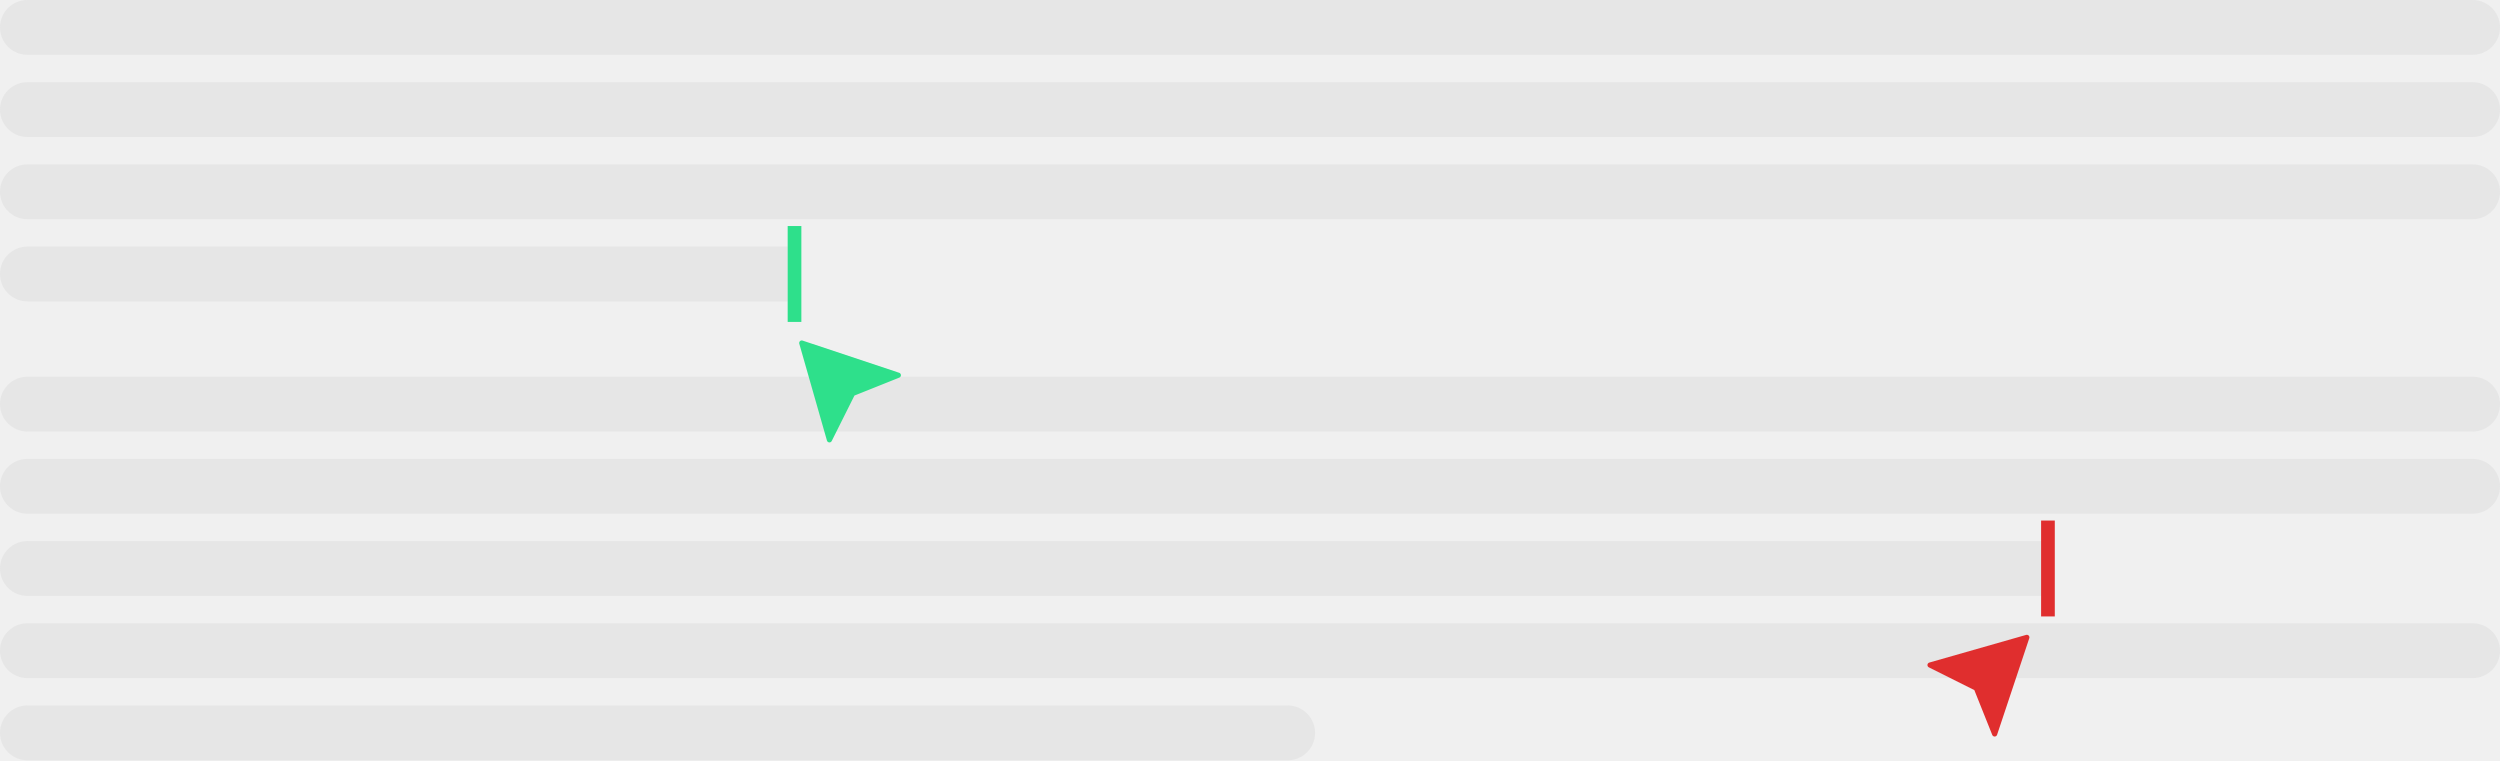
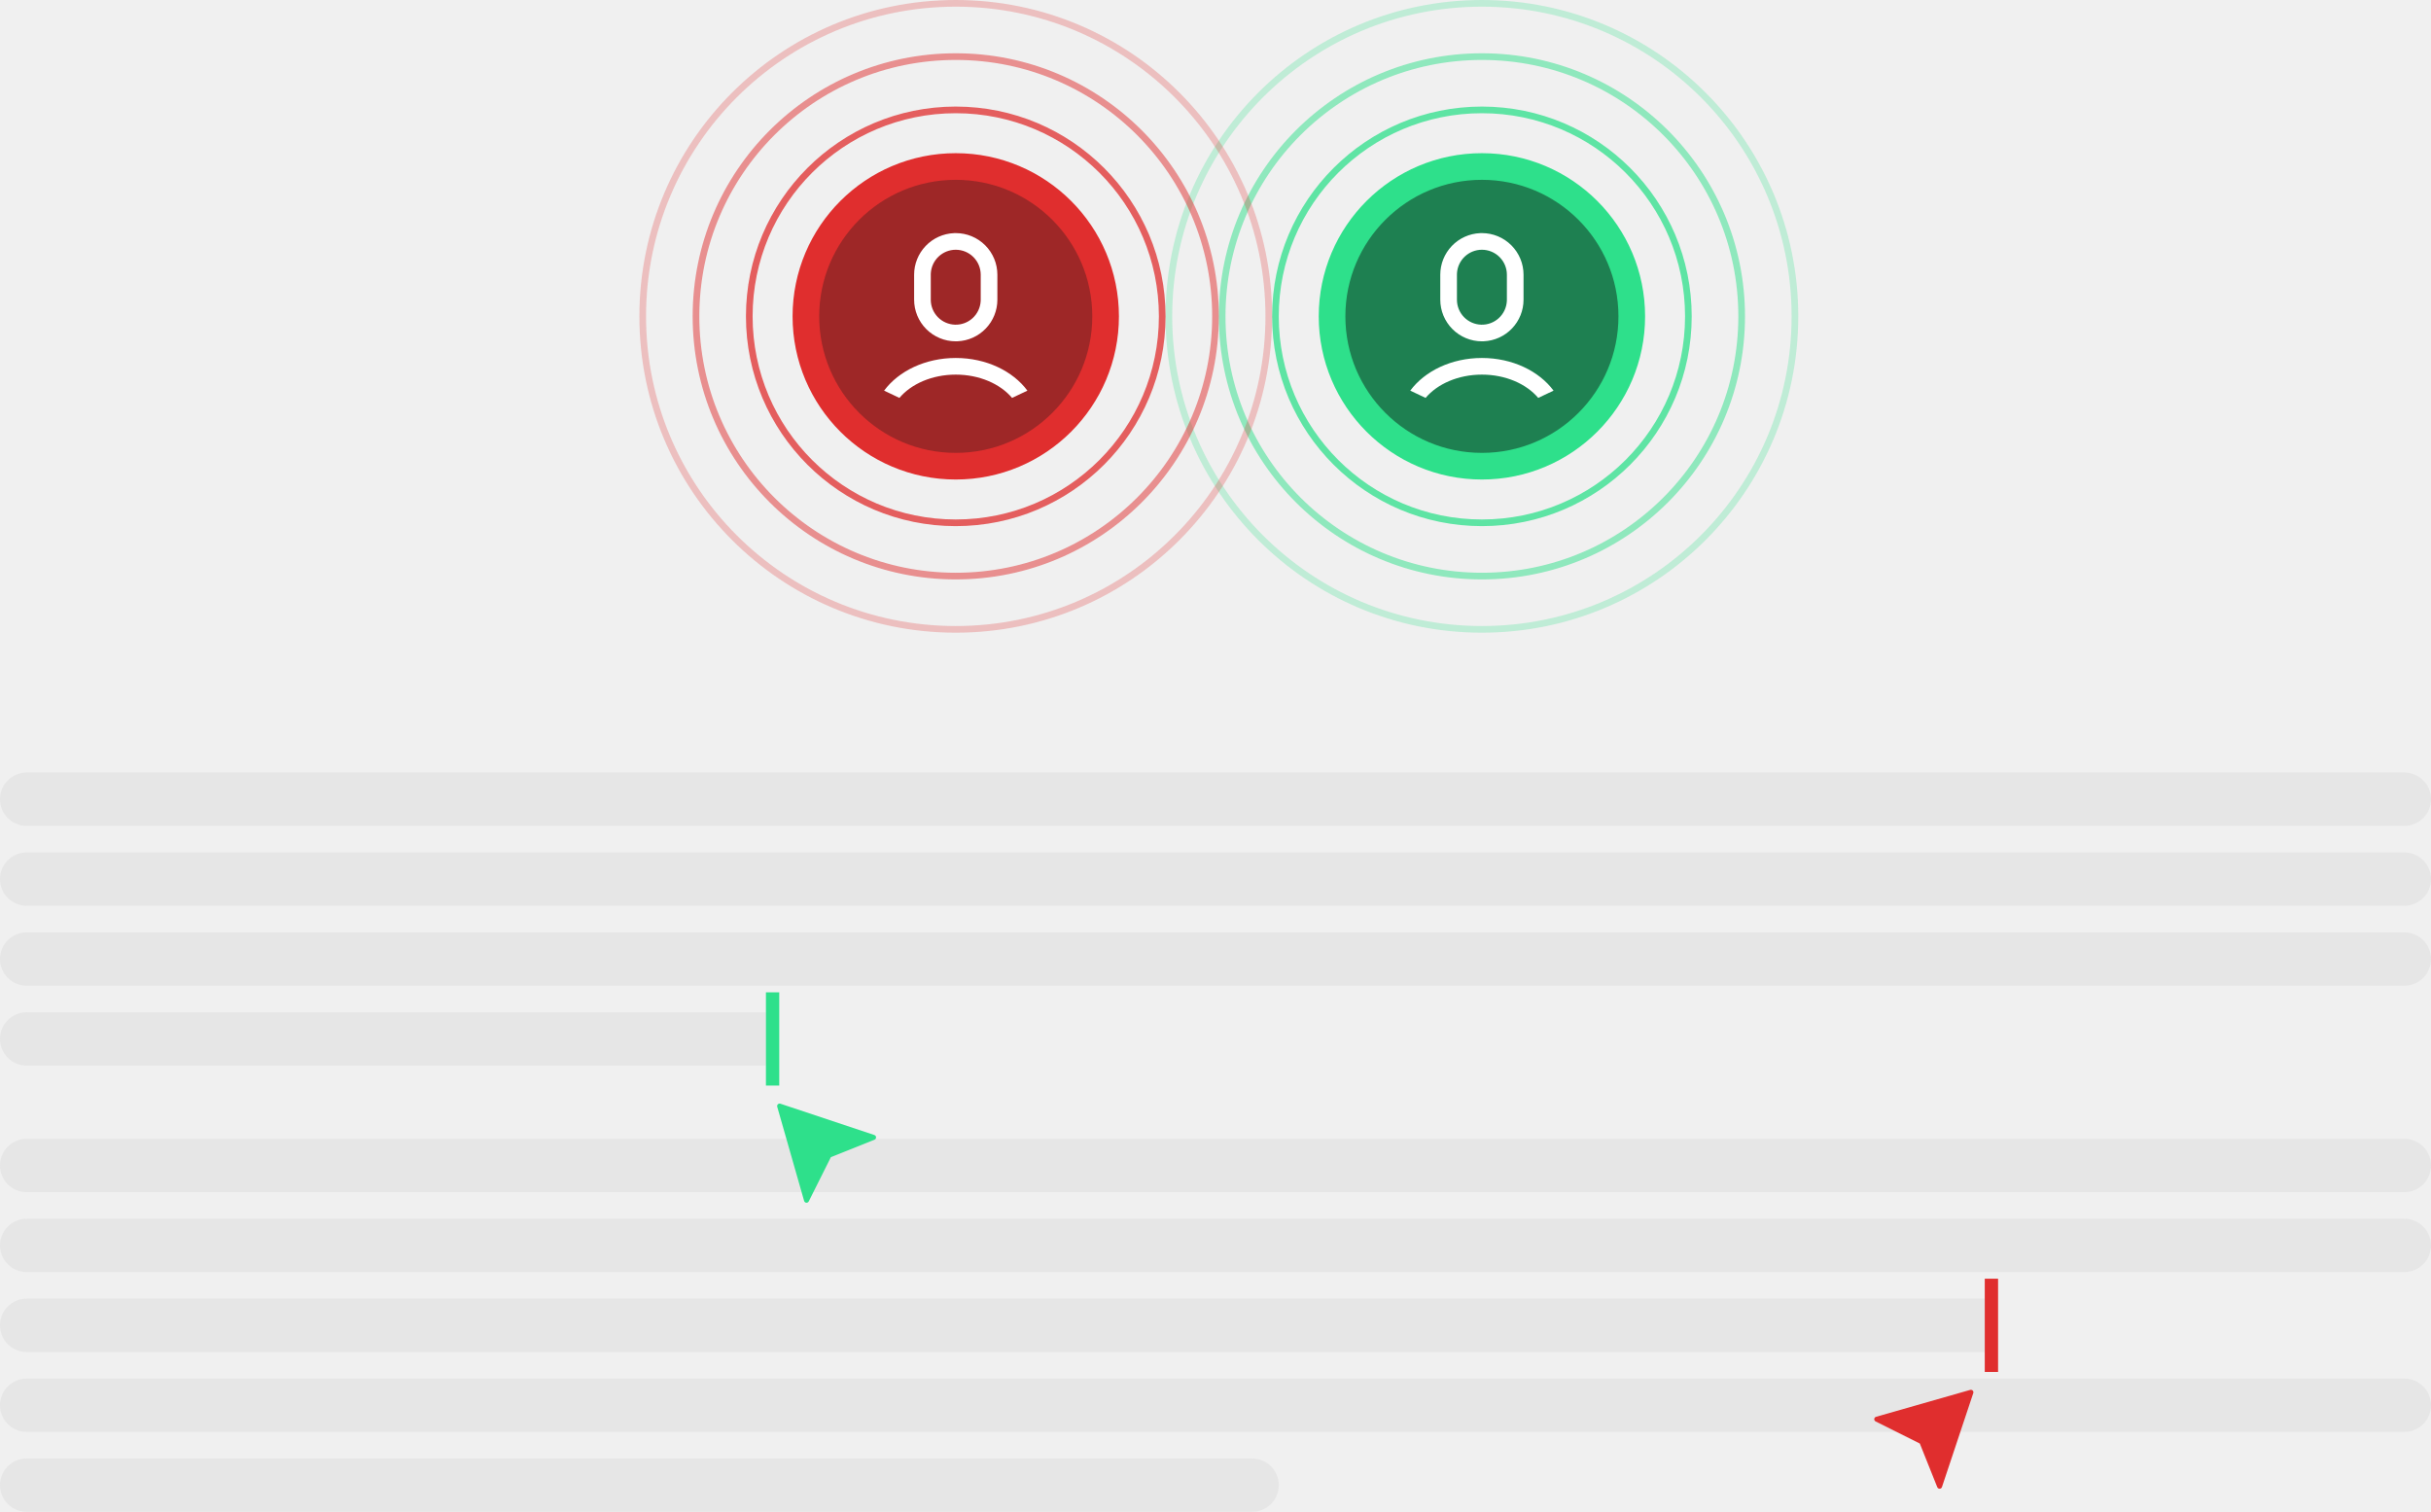
- <svg xmlns="http://www.w3.org/2000/svg" width="365" height="111" viewBox="0 0 365 111" fill="none">
-   <rect opacity="0.25" width="365" height="8" rx="4" fill="#4F4F4F" fill-opacity="0.25" />
-   <rect opacity="0.25" y="12" width="365" height="8" rx="4" fill="#4F4F4F" fill-opacity="0.25" />
-   <rect opacity="0.25" y="24" width="365" height="8" rx="4" fill="#4F4F4F" fill-opacity="0.25" />
-   <path opacity="0.25" d="M0 40C0 37.791 1.791 36 4 36H115V44H4C1.791 44 0 42.209 0 40Z" fill="#4F4F4F" fill-opacity="0.25" />
-   <rect opacity="0.25" y="55" width="365" height="8" rx="4" fill="#4F4F4F" fill-opacity="0.25" />
-   <rect opacity="0.25" y="67" width="365" height="8" rx="4" fill="#4F4F4F" fill-opacity="0.25" />
-   <path opacity="0.25" d="M0 83C0 80.791 1.791 79 4 79H298V87H4C1.791 87 0 85.209 0 83Z" fill="#4F4F4F" fill-opacity="0.25" />
-   <rect opacity="0.25" y="91" width="365" height="8" rx="4" fill="#4F4F4F" fill-opacity="0.25" />
-   <rect opacity="0.25" y="103" width="192" height="8" rx="4" fill="#4F4F4F" fill-opacity="0.25" />
-   <g clip-path="url(#clip0_1422_977)">
-     <path d="M117.175 49.725L131.279 54.426C131.352 54.45 131.416 54.496 131.462 54.557C131.507 54.619 131.533 54.694 131.536 54.77C131.538 54.847 131.517 54.923 131.474 54.987C131.432 55.051 131.371 55.101 131.3 55.13L124.75 57.75L121.431 64.387C121.397 64.455 121.344 64.51 121.278 64.547C121.212 64.584 121.136 64.6 121.061 64.593C120.986 64.586 120.915 64.556 120.856 64.508C120.798 64.46 120.756 64.395 120.735 64.323L116.695 50.183C116.676 50.117 116.676 50.048 116.694 49.982C116.712 49.916 116.747 49.856 116.797 49.809C116.846 49.762 116.907 49.729 116.974 49.714C117.041 49.699 117.11 49.703 117.175 49.725V49.725Z" fill="#2EE08B" />
+ <svg xmlns="http://www.w3.org/2000/svg" width="365" height="227" viewBox="0 0 365 227" fill="none">
+   <rect opacity="0.25" y="116" width="365" height="8" rx="4" fill="#4F4F4F" fill-opacity="0.25" />
+   <rect opacity="0.25" y="128" width="365" height="8" rx="4" fill="#4F4F4F" fill-opacity="0.25" />
+   <rect opacity="0.25" y="140" width="365" height="8" rx="4" fill="#4F4F4F" fill-opacity="0.25" />
+   <path opacity="0.25" d="M0 156C0 153.791 1.791 152 4 152H115V160H4C1.791 160 0 158.209 0 156Z" fill="#4F4F4F" fill-opacity="0.25" />
+   <rect opacity="0.25" y="171" width="365" height="8" rx="4" fill="#4F4F4F" fill-opacity="0.25" />
+   <rect opacity="0.25" y="183" width="365" height="8" rx="4" fill="#4F4F4F" fill-opacity="0.25" />
+   <path opacity="0.25" d="M0 199C0 196.791 1.791 195 4 195H298V203H4C1.791 203 0 201.209 0 199Z" fill="#4F4F4F" fill-opacity="0.25" />
+   <rect opacity="0.25" y="207" width="365" height="8" rx="4" fill="#4F4F4F" fill-opacity="0.25" />
+   <rect opacity="0.25" y="219" width="192" height="8" rx="4" fill="#4F4F4F" fill-opacity="0.25" />
+   <g clip-path="url(#clip0_1436_1005)">
+     <path d="M117.175 165.725L131.279 170.426C131.352 170.45 131.416 170.496 131.462 170.558C131.507 170.619 131.533 170.693 131.536 170.77C131.538 170.847 131.517 170.923 131.474 170.987C131.432 171.052 131.371 171.101 131.3 171.13L124.75 173.75L121.431 180.387C121.397 180.455 121.344 180.51 121.278 180.547C121.212 180.584 121.136 180.6 121.061 180.593C120.986 180.586 120.915 180.556 120.856 180.508C120.798 180.46 120.756 180.395 120.735 180.323L116.695 166.183C116.676 166.117 116.676 166.048 116.694 165.982C116.712 165.916 116.747 165.856 116.797 165.809C116.846 165.762 116.907 165.729 116.974 165.714C117.041 165.699 117.11 165.703 117.175 165.725V165.725Z" fill="#2EE08B" />
  </g>
-   <g clip-path="url(#clip1_1422_977)">
-     <path d="M296.275 93.175L291.574 107.279C291.55 107.352 291.504 107.416 291.442 107.462C291.381 107.507 291.307 107.533 291.23 107.536C291.153 107.538 291.077 107.517 291.013 107.474C290.948 107.432 290.899 107.371 290.87 107.3L288.25 100.75L281.613 97.431C281.545 97.397 281.49 97.344 281.453 97.278C281.416 97.212 281.4 97.136 281.407 97.061C281.414 96.986 281.444 96.915 281.492 96.856C281.54 96.798 281.605 96.756 281.677 96.735L295.817 92.695C295.883 92.676 295.952 92.676 296.018 92.694C296.084 92.712 296.144 92.747 296.191 92.797C296.238 92.846 296.271 92.907 296.286 92.974C296.301 93.041 296.297 93.11 296.275 93.175V93.175Z" fill="#E02E2E" />
+   <g clip-path="url(#clip1_1436_1005)">
+     <path d="M296.275 209.175L291.574 223.279C291.55 223.352 291.504 223.416 291.442 223.462C291.381 223.507 291.307 223.533 291.23 223.536C291.153 223.538 291.077 223.517 291.013 223.474C290.948 223.432 290.899 223.371 290.87 223.3L288.25 216.75L281.613 213.431C281.545 213.397 281.49 213.344 281.453 213.278C281.416 213.212 281.4 213.136 281.407 213.061C281.414 212.986 281.444 212.915 281.492 212.856C281.54 212.798 281.605 212.756 281.677 212.735L295.817 208.695C295.883 208.676 295.952 208.676 296.018 208.694C296.084 208.712 296.144 208.747 296.191 208.797C296.238 208.846 296.271 208.907 296.286 208.974C296.301 209.041 296.297 209.11 296.275 209.175V209.175Z" fill="#E02E2E" />
  </g>
-   <line x1="299" y1="76" x2="299" y2="90" stroke="#E02E2E" stroke-width="2" />
-   <line x1="116" y1="33" x2="116" y2="47" stroke="#2EE08B" stroke-width="2" />
+   <line x1="299" y1="192" x2="299" y2="206" stroke="#E02E2E" stroke-width="2" />
+   <line x1="116" y1="149" x2="116" y2="163" stroke="#2EE08B" stroke-width="2" />
+   <circle cx="143.5" cy="47.5" r="22.5" fill="#9E2727" stroke="#E02E2E" stroke-width="4" />
+   <g clip-path="url(#clip2_1436_1005)">
+     <path d="M143.5 53.75C148.077 53.75 152.081 55.719 154.258 58.656L151.956 59.745C150.183 57.645 147.058 56.25 143.5 56.25C139.941 56.25 136.816 57.645 135.043 59.745L132.742 58.655C134.92 55.718 138.922 53.75 143.5 53.75ZM143.5 35C145.157 35 146.747 35.658 147.919 36.831C149.091 38.003 149.75 39.592 149.75 41.25V45C149.75 46.611 149.128 48.159 148.014 49.322C146.9 50.486 145.38 51.174 143.771 51.244L143.5 51.25C141.842 51.25 140.252 50.592 139.08 49.419C137.908 48.247 137.25 46.658 137.25 45V41.25C137.25 39.639 137.872 38.091 138.986 36.928C140.099 35.764 141.619 35.076 143.228 35.006L143.5 35ZM143.5 37.5C142.543 37.5 141.623 37.865 140.927 38.522C140.231 39.178 139.812 40.075 139.756 41.03L139.75 41.25V45C139.749 45.976 140.128 46.914 140.808 47.615C141.488 48.315 142.414 48.723 143.39 48.752C144.365 48.781 145.314 48.428 146.033 47.768C146.753 47.109 147.187 46.194 147.243 45.22L147.25 45V41.25C147.25 40.255 146.855 39.302 146.151 38.598C145.448 37.895 144.494 37.5 143.5 37.5V37.5Z" fill="white" />
+   </g>
+   <circle cx="222.5" cy="47.5" r="22.5" fill="#1E8051" stroke="#2EE08B" stroke-width="4" />
+   <g clip-path="url(#clip3_1436_1005)">
+     <path d="M222.5 53.75C227.077 53.75 231.081 55.719 233.258 58.656L230.956 59.745C229.183 57.645 226.058 56.25 222.5 56.25C218.941 56.25 215.816 57.645 214.043 59.745L211.742 58.655C213.92 55.718 217.922 53.75 222.5 53.75ZM222.5 35C224.157 35 225.747 35.658 226.919 36.831C228.091 38.003 228.75 39.592 228.75 41.25V45C228.75 46.611 228.128 48.159 227.014 49.322C225.9 50.486 224.38 51.174 222.771 51.244L222.5 51.25C220.842 51.25 219.252 50.592 218.08 49.419C216.908 48.247 216.25 46.658 216.25 45V41.25C216.25 39.639 216.872 38.091 217.986 36.928C219.099 35.764 220.619 35.076 222.228 35.006L222.5 35ZM222.5 37.5C221.543 37.5 220.623 37.865 219.927 38.522C219.231 39.178 218.812 40.075 218.756 41.03L218.75 41.25V45C218.749 45.976 219.128 46.914 219.808 47.615C220.488 48.315 221.414 48.723 222.39 48.752C223.365 48.781 224.314 48.428 225.033 47.768C225.753 47.109 226.187 46.194 226.243 45.22L226.25 45V41.25C226.25 40.255 225.855 39.302 225.151 38.598C224.448 37.895 223.494 37.5 222.5 37.5V37.5Z" fill="white" />
+   </g>
+   <circle cx="222.5" cy="47.5" r="39" stroke="#2EE08B" stroke-opacity="0.5" />
+   <circle cx="222.5" cy="47.5" r="47" stroke="#2EE08B" stroke-opacity="0.25" />
+   <circle cx="222.5" cy="47.5" r="31" stroke="#2EE08B" stroke-opacity="0.75" />
+   <circle cx="143.5" cy="47.5" r="47" stroke="#E02E2E" stroke-opacity="0.25" />
+   <circle cx="143.5" cy="47.5" r="31" stroke="#E02E2E" stroke-opacity="0.75" />
+   <circle cx="143.5" cy="47.5" r="39" stroke="#E02E2E" stroke-opacity="0.5" />
  <defs>
-     <clipPath id="clip0_1422_977">
-       <rect width="18" height="18" fill="white" transform="translate(115 48)" />
+     <clipPath id="clip0_1436_1005">
+       <rect width="18" height="18" fill="white" transform="translate(115 164)" />
    </clipPath>
-     <clipPath id="clip1_1422_977">
-       <rect width="18" height="18" fill="white" transform="matrix(0 1 -1 0 298 91)" />
+     <clipPath id="clip1_1436_1005">
+       <rect width="18" height="18" fill="white" transform="matrix(0 1 -1 0 298 207)" />
+     </clipPath>
+     <clipPath id="clip2_1436_1005">
+       <rect width="30" height="30" fill="white" transform="translate(128.5 32.5)" />
+     </clipPath>
+     <clipPath id="clip3_1436_1005">
+       <rect width="30" height="30" fill="white" transform="translate(207.5 32.5)" />
    </clipPath>
  </defs>
</svg>
